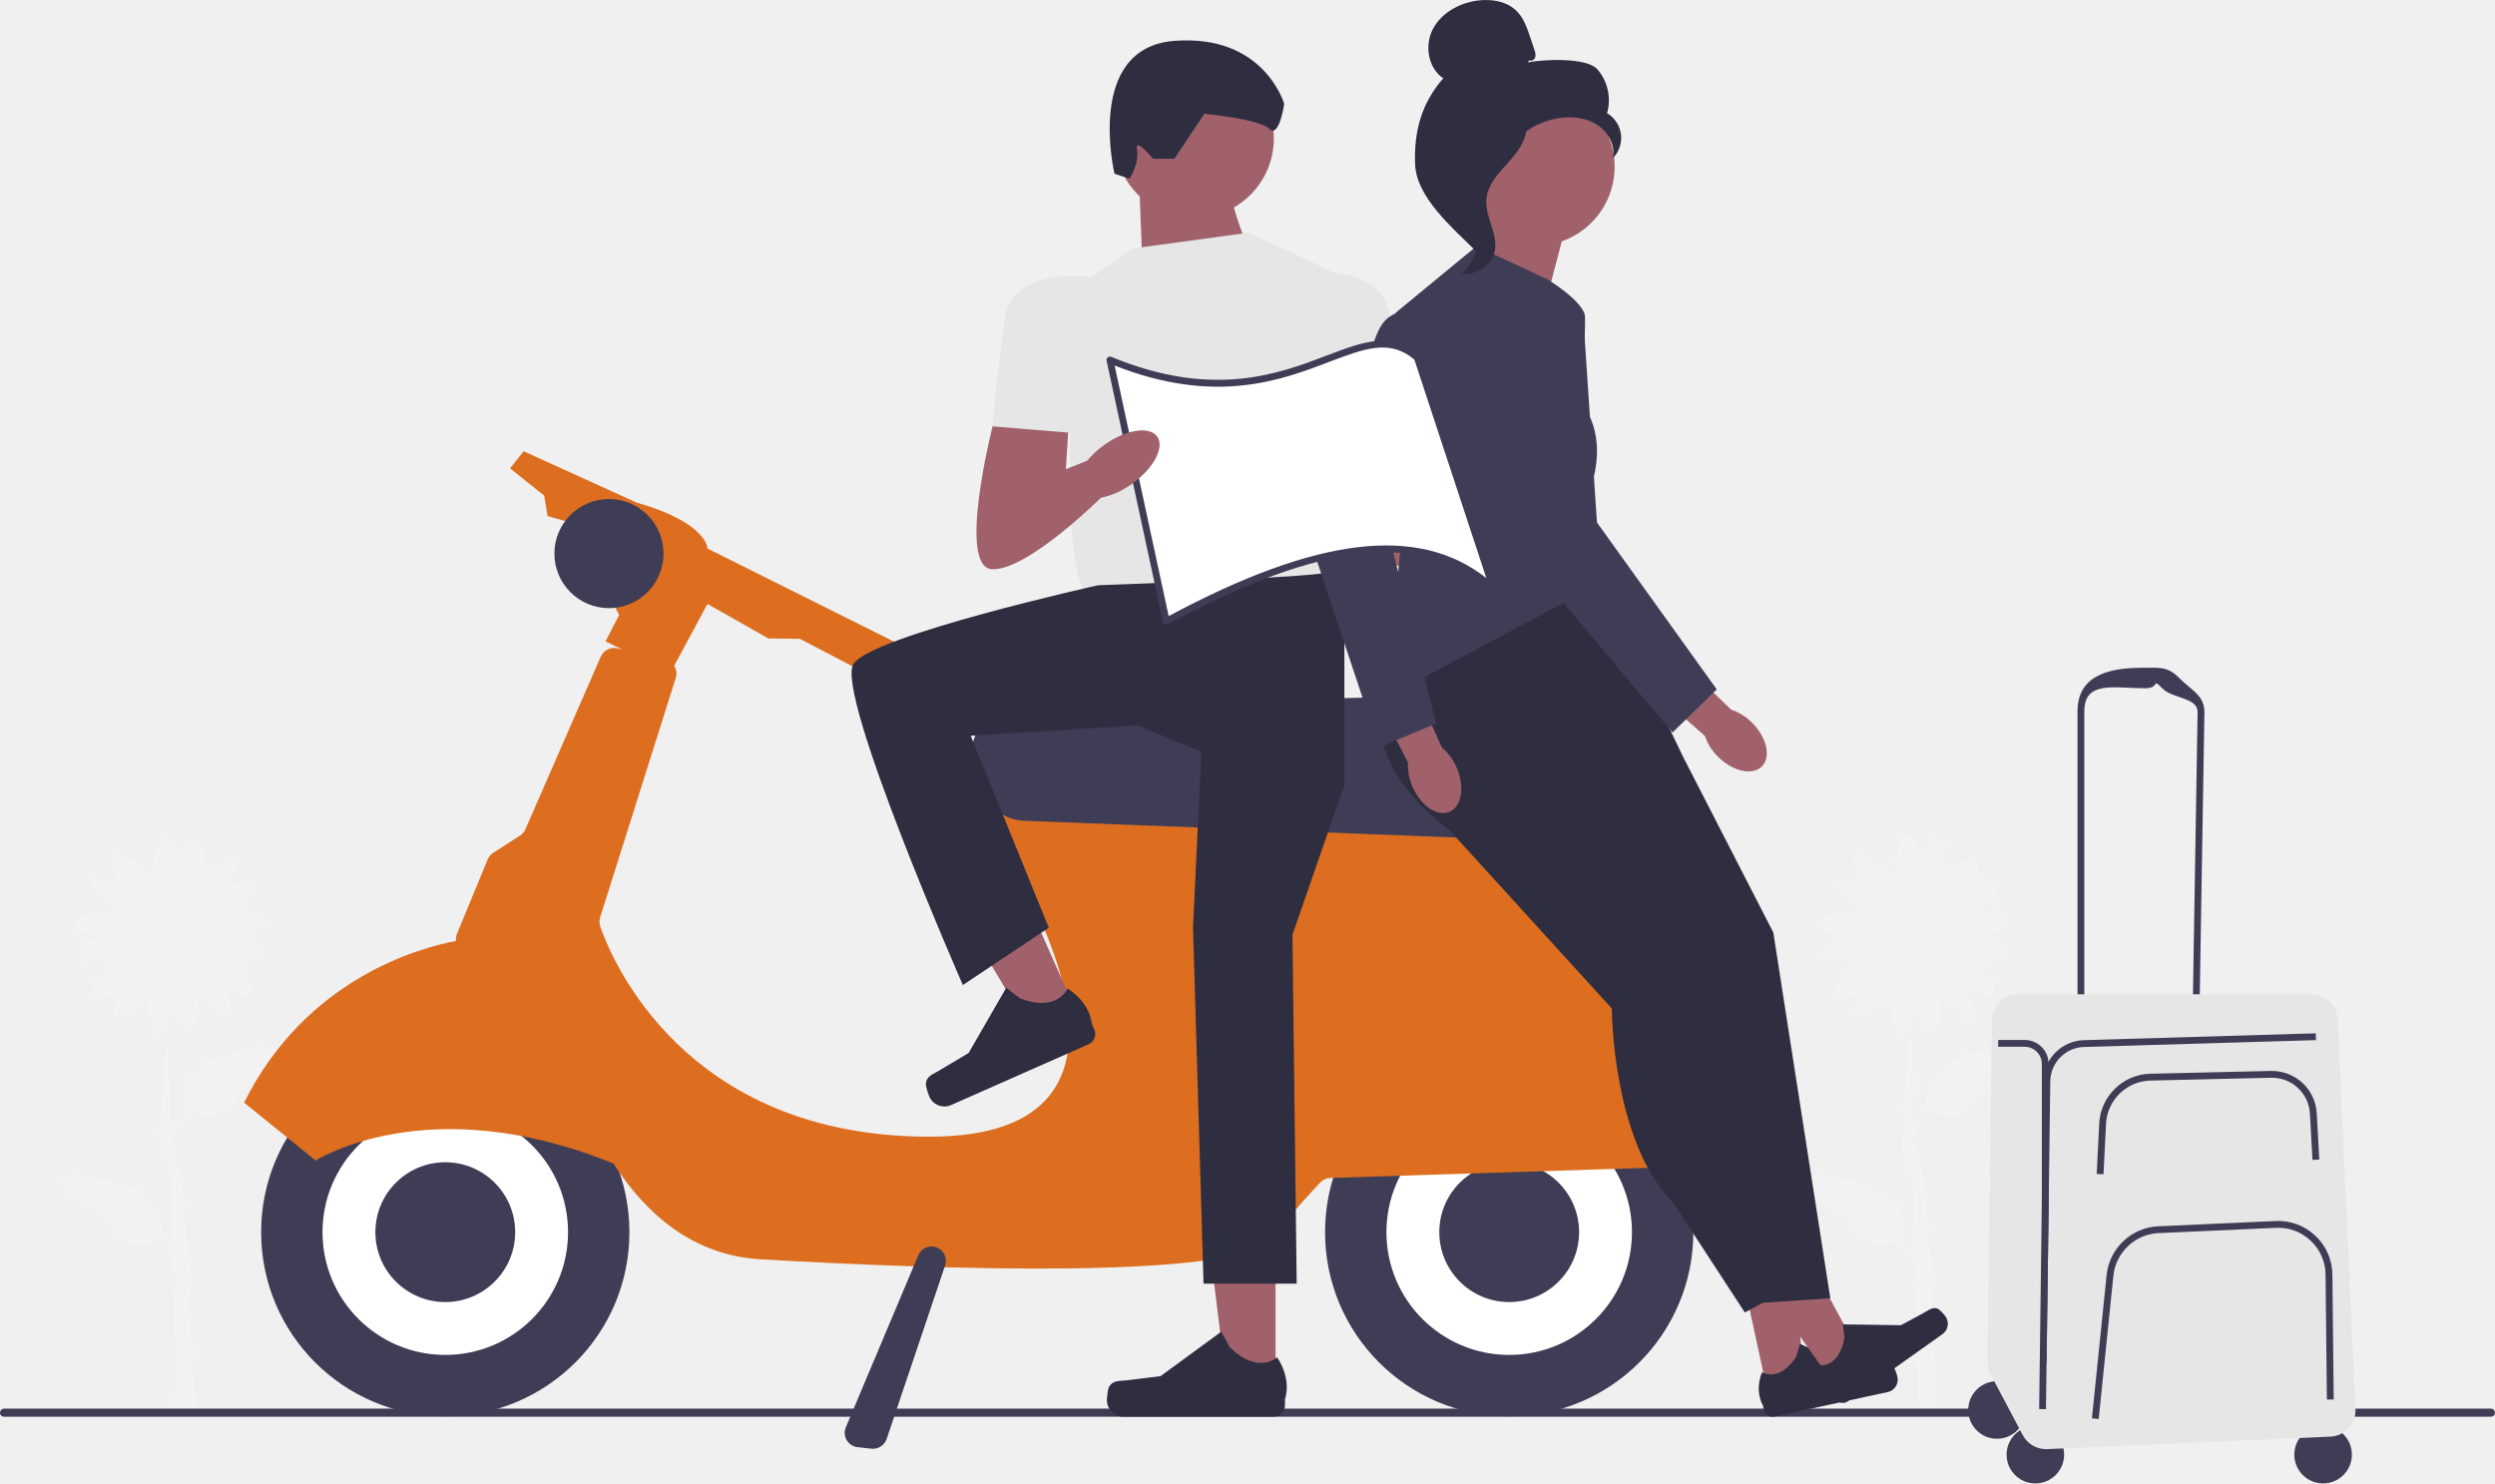
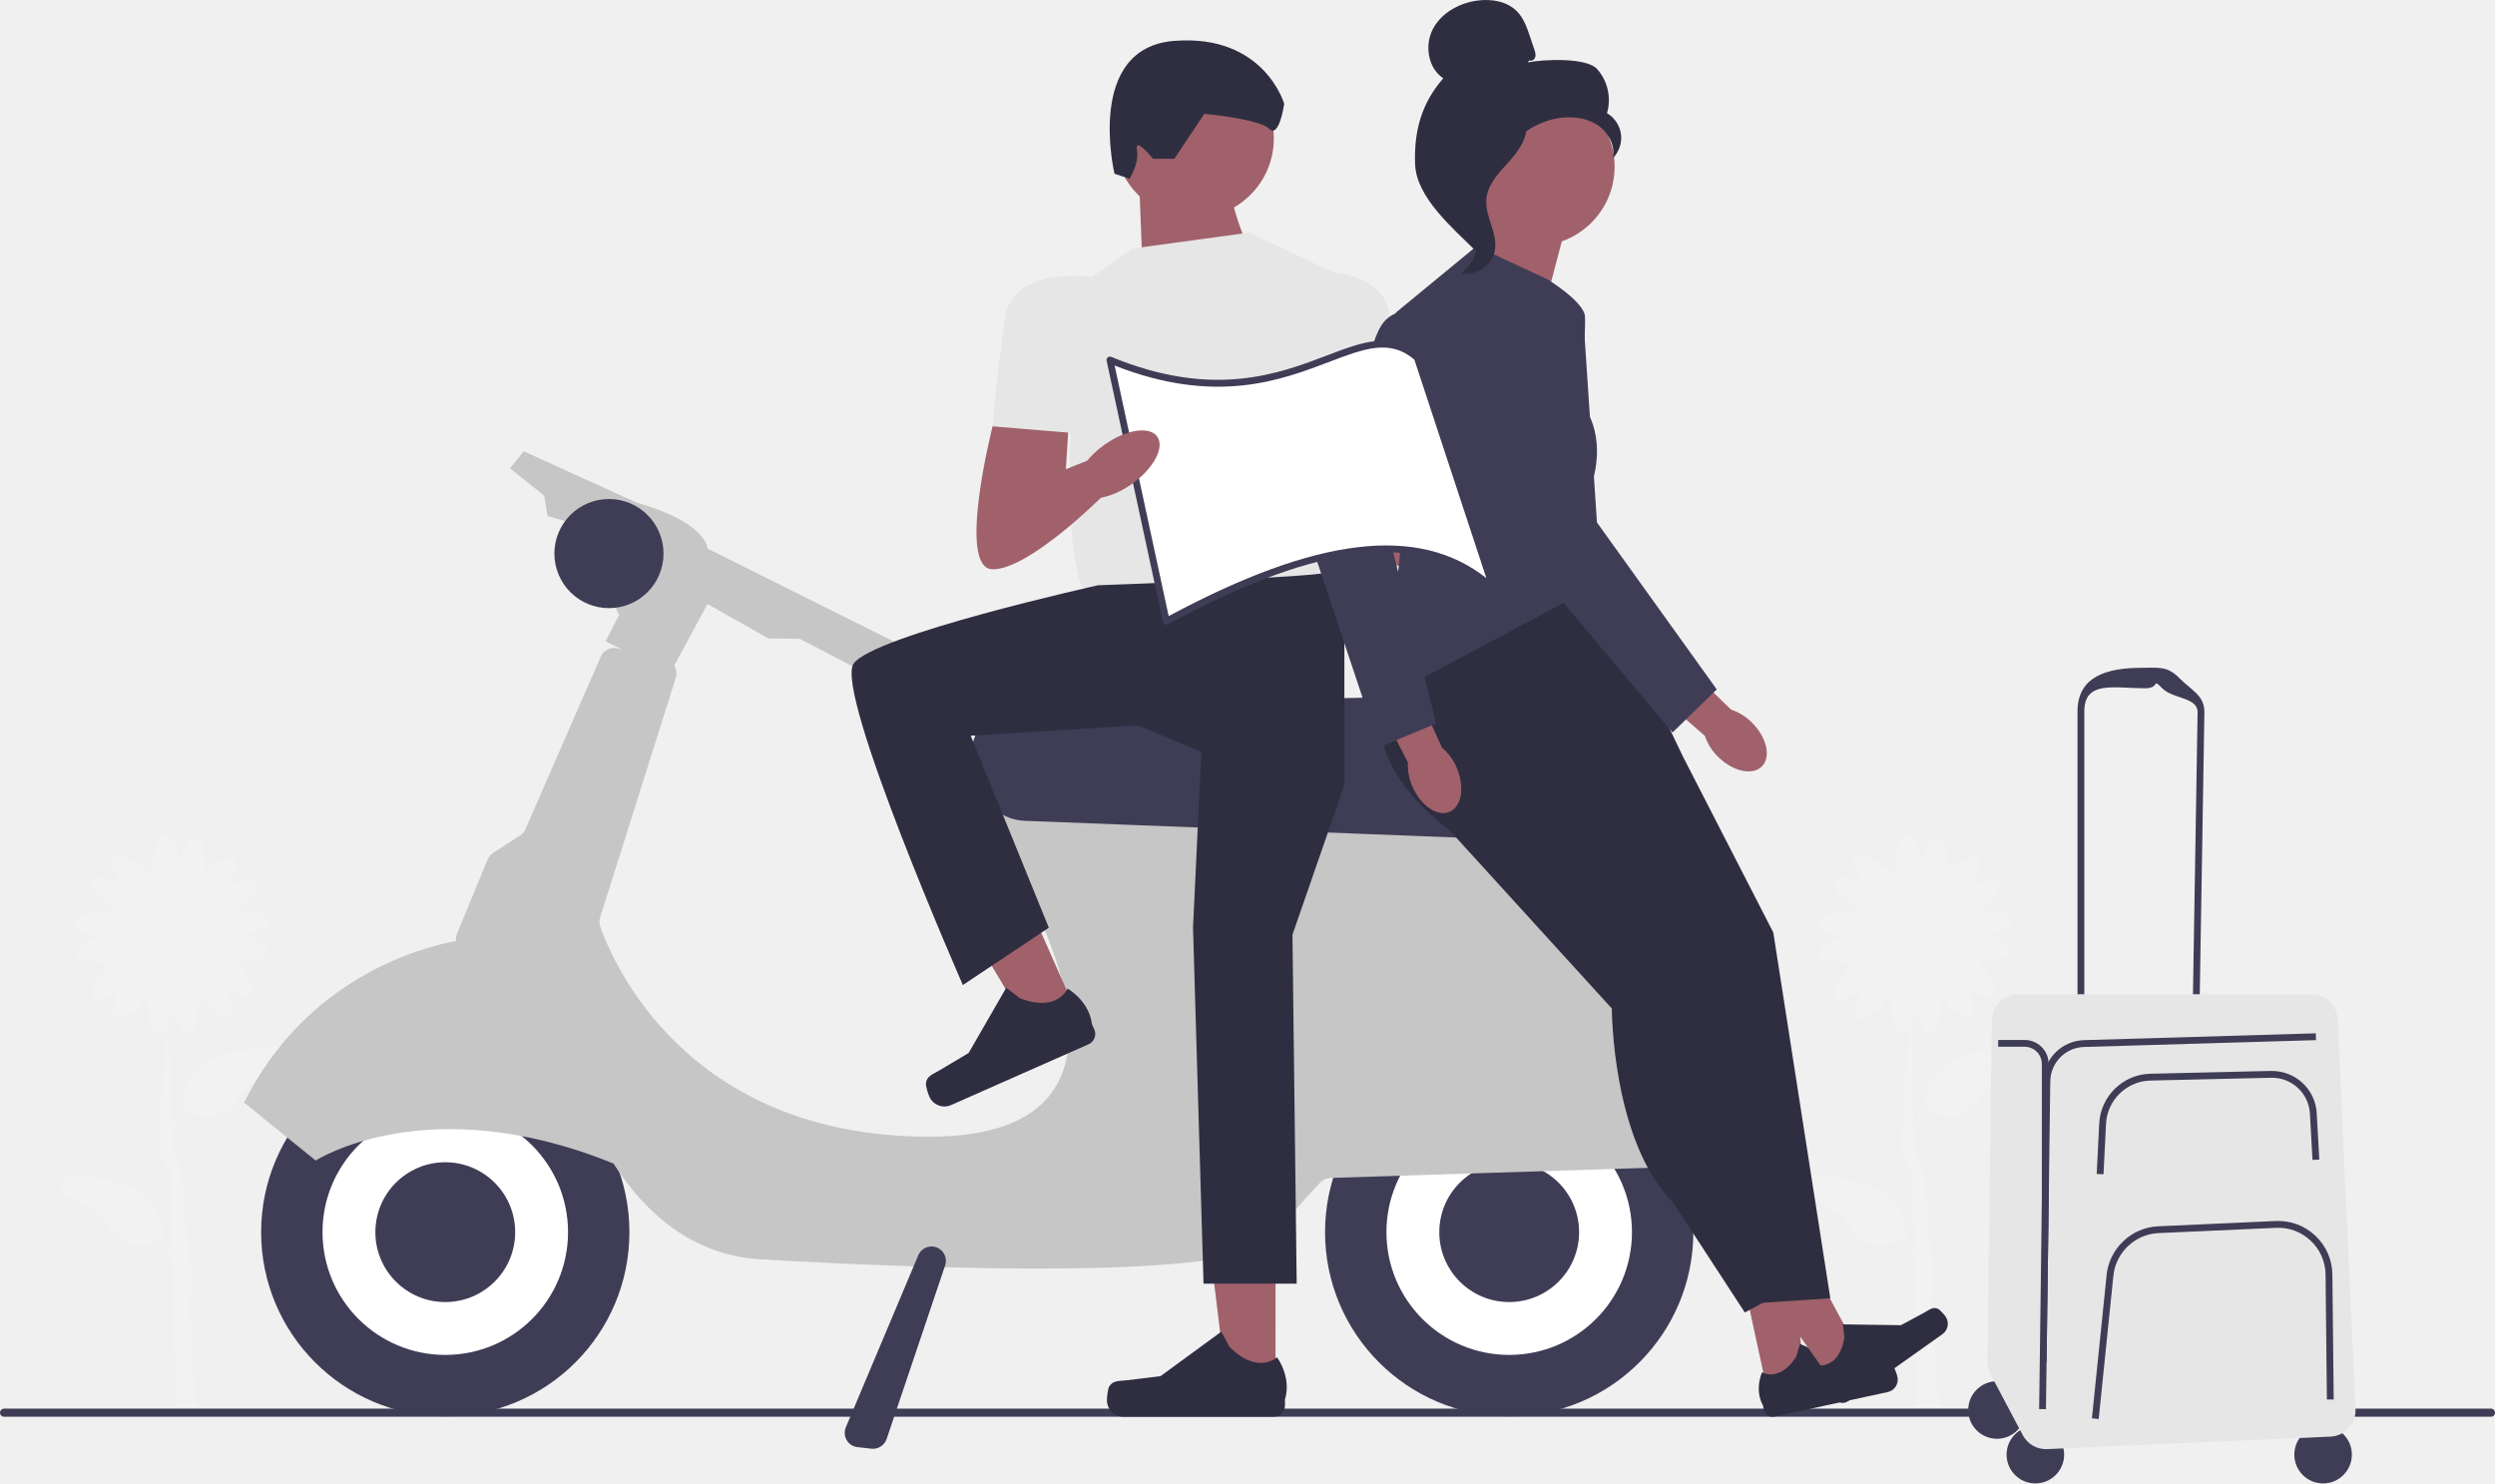
<svg xmlns="http://www.w3.org/2000/svg" width="731.67" height="435.029" viewBox="0 0 731.67 435.029">
  <path d="M79.481,306.788c-3.161,.34-6.609,.851-10.277,1.597-15.552,3.167-15.875,13.727-15.739,16.148l-.106-.066c-1.564,2.509-2.543,5.047-3.135,7.443l-.712-32.367c.461-.96,.88-2.049,1.229-3.165,1.164,3.585,3.073,6.972,4.718,6.747,2.139-.292,3.072-6.586,2.673-11.059,2.72,3.503,7.298,7.25,9.025,6.094,1.38-.923,.562-4.724-.945-8.179,3.139,1.891,6.616,3.134,7.695,1.933,1.472-1.639-2.056-7.231-5.309-10.352,4.355,.406,9.894-.288,10.257-2.27,.299-1.633-2.997-3.694-6.526-5.02,3.544-.934,6.858-2.563,6.748-4.173-.131-1.913-5.051-3.195-9.295-3.391,3.202-2.505,6.143-5.967,5.244-7.533-.827-1.44-4.674-.882-8.224,.386,2.101-3.003,3.578-6.387,2.453-7.546-1.401-1.443-6.374,1.047-9.767,3.8,.661-4.288,.327-9.701-1.597-10.19-1.609-.41-3.889,2.739-5.453,6.169-.691-3.599-2.09-7.016-3.704-7.016-2.3,0-4.164,6.934-4.164,11.451,0,.255,.007,.496,.018,.725-.231-.268-.495-.547-.797-.84-3.241-3.147-9.514-6.641-11.116-4.991-1.125,1.158,.352,4.542,2.453,7.546-3.55-1.268-7.397-1.826-8.224-.386-1.111,1.934,3.639,6.763,7.5,9.105-.232-.028-.476-.051-.735-.069-4.507-.308-11.552,1.08-11.708,3.375-.11,1.611,3.204,3.239,6.748,4.173-3.528,1.326-6.825,3.387-6.526,5.02,.363,1.982,5.902,2.676,10.257,2.27-3.253,3.122-6.781,8.713-5.309,10.352,1.079,1.201,4.556-.042,7.695-1.933-1.507,3.455-2.325,7.256-.945,8.179,1.824,1.22,6.825-3.026,9.463-6.679-.269,4.47,.801,10.61,2.923,10.852,.887,.101,1.828-.845,2.676-2.302l-2.404,34.79c-.562,4.052,3.032,6.695,3.353,8.364l.518,23.559c-.585-1.678-1.373-3.395-2.435-5.099l-.106,.066c.136-2.421-.187-12.982-15.739-16.148-3.668-.747-7.116-1.257-10.277-1.597-3.731-.401-5.187,4.706-1.816,6.356,4.881,2.389,9.473,5.399,11.867,8.964,6.119,9.114,14.574,3.845,15.776,3.027,1.343,2.235,2.223,4.487,2.779,6.629l.275,12.511c-.067,.296-.114,.462-.118,.474l.129,.038,.666,30.279,6.181-.05-2.211-30.949c.371-1.67,1.514-7.357,0-13.264l-2.211-24.317h0c-.005-.019,.125,.638,0,0l-2.884-9.555c.419-2.956,1.393-6.281,3.369-9.571,1.202,.818,9.657,6.086,15.776-3.027,2.393-3.565,6.985-6.575,11.867-8.964,3.371-1.65,1.915-6.757-1.816-6.356Zm-28.233,71.638l-.117-5.295c.235,2.002,.223,3.809,.117,5.295Z" fill="#f2f2f2" />
  <path d="M0,414.287c0,.66,.53,1.19,1.19,1.19H730.48c.66,0,1.19-.53,1.19-1.19,0-.66-.53-1.19-1.19-1.19H1.19c-.66,0-1.19,.53-1.19,1.19Z" fill="#3f3d56" />
  <g>
    <circle cx="442.579" cy="361.342" r="54" fill="#3f3d56" />
    <circle cx="442.579" cy="361.342" r="36" fill="#fff" />
    <circle cx="442.579" cy="361.342" r="20.5" fill="#3f3d56" />
    <circle cx="130.579" cy="361.342" r="54" fill="#3f3d56" />
    <circle cx="130.579" cy="361.342" r="36" fill="#fff" />
-     <path d="M516.451,335.66c-7.034-17.727-31.614-71.897-75.386-89.825-.337-.138-.691-.232-1.051-.284l-140.406-20.112c-2.314-.331-4.467,1.251-4.84,3.559l-2.462,15.198c-.169,1.044,.051,2.112,.624,3.001,7.131,11.063,52.829,86.145-20.351,86.145-72.03,0-93.349-52.374-96.55-61.615-.302-.873-.315-1.813-.036-2.694l22.184-70.251c.395-1.25,.176-2.529-.461-3.552l9.752-18.112,17.863,10.112,9.248,.112,31.571,16.5,6.429-10.5-65.111-32.476s.111-7.524-20.889-13.524l-33-15-4,5,10,8,1,6,7,2,14,27-4,7.736,4.855,2.367-1.395-.317c-2.008-.456-4.057,.579-4.88,2.466l-22.063,50.561c-.338,.774-.896,1.43-1.605,1.888l-7.859,5.071c-.734,.474-1.306,1.161-1.64,1.969l-8.976,21.773c-.28,.678-.36,1.39-.287,2.078-11.19,2.12-44.084,11.277-62.15,47.408l21,17s32.918-21.299,87.322,.881c9.456,14.718,23.251,26.933,43.168,28.084,52.511,3.035,139.511,6.035,149.511-5.965,7.321-8.785,12.414-14.27,14.617-16.578,.776-.813,1.836-1.284,2.96-1.32l122.449-3.911c2.973-.095,4.943-3.109,3.846-5.873Z" fill="#dd6e20" />
+     <path d="M516.451,335.66c-7.034-17.727-31.614-71.897-75.386-89.825-.337-.138-.691-.232-1.051-.284l-140.406-20.112c-2.314-.331-4.467,1.251-4.84,3.559l-2.462,15.198c-.169,1.044,.051,2.112,.624,3.001,7.131,11.063,52.829,86.145-20.351,86.145-72.03,0-93.349-52.374-96.55-61.615-.302-.873-.315-1.813-.036-2.694l22.184-70.251c.395-1.25,.176-2.529-.461-3.552l9.752-18.112,17.863,10.112,9.248,.112,31.571,16.5,6.429-10.5-65.111-32.476s.111-7.524-20.889-13.524l-33-15-4,5,10,8,1,6,7,2,14,27-4,7.736,4.855,2.367-1.395-.317c-2.008-.456-4.057,.579-4.88,2.466l-22.063,50.561c-.338,.774-.896,1.43-1.605,1.888l-7.859,5.071c-.734,.474-1.306,1.161-1.64,1.969l-8.976,21.773c-.28,.678-.36,1.39-.287,2.078-11.19,2.12-44.084,11.277-62.15,47.408l21,17s32.918-21.299,87.322,.881c9.456,14.718,23.251,26.933,43.168,28.084,52.511,3.035,139.511,6.035,149.511-5.965,7.321-8.785,12.414-14.27,14.617-16.578,.776-.813,1.836-1.284,2.96-1.32l122.449-3.911c2.973-.095,4.943-3.109,3.846-5.873Z" fill="#C6C6C6" />
    <circle cx="178.579" cy="162.342" r="16" fill="#3f3d56" />
    <path d="M434.813,245.896c-.189,0-.38-.004-.571-.011l-133.778-5.179c-5.92-.229-10.99-3.998-12.917-9.601l-1.831-5.329c-1.494-4.345-.845-8.999,1.781-12.769,2.626-3.77,6.766-5.993,11.358-6.099l138.217-3.177c4.28-.098,8.4,1.734,11.194,5.033,2.793,3.297,3.932,7.624,3.123,11.87l-2.606,13.684c-1.293,6.788-7.119,11.577-13.97,11.577Z" fill="#3f3d56" />
    <circle cx="130.579" cy="361.342" r="20.5" fill="#3f3d56" />
    <path d="M488.558,302.979c-3.202,0-6.251-1.715-7.876-4.655l-10.135-18.34c-1.605-2.905-1.514-6.319,.245-9.134,1.759-2.815,4.797-4.404,8.103-4.223l18.386,.942c3.424,.176,6.5,2.329,7.837,5.488l5.373,12.697c.982,2.325,.958,4.874-.068,7.18-1.027,2.305-2.907,4.027-5.293,4.851l-13.624,4.697c-.973,.336-1.967,.496-2.947,.496Z" fill="#3f3d56" />
    <path d="M256.009,424.868c-.152,0-.306-.009-.46-.025l-4.083-.454c-1.334-.148-2.488-.897-3.168-2.056-.68-1.157-.771-2.531-.25-3.769l21.237-50.438,.461,.194-.461-.194c.583-1.385,1.871-2.36,3.361-2.547,1.45-.185,2.864,.386,3.787,1.517,.923,1.13,1.195,2.63,.729,4.013l-17.154,50.893c-.578,1.718-2.216,2.867-4,2.867Z" fill="#3f3d56" />
  </g>
  <path d="M366.275,72.882s-7.77-15.539-6.216-29.524l-25.859,13.403,.996,25.445,31.078-9.323Z" fill="#a0616a" />
  <circle cx="350.228" cy="40.611" r="23.327" fill="#a0616a" />
  <g>
    <polygon points="374.056 406.928 359.822 406.926 353.05 352.022 374.059 352.024 374.056 406.928" fill="#a0616a" />
    <path d="M325.288,406.605h0c-.443,.746-.677,3.156-.677,4.024h0c0,2.668,2.163,4.831,4.831,4.831h44.082c1.82,0,3.296-1.476,3.296-3.296v-1.835s2.181-5.516-2.309-12.315c0,0-5.58,5.323-13.918-3.015l-2.459-4.454-17.798,13.017-9.865,1.214c-2.158,.266-4.072-.041-5.182,1.829h-0Z" fill="#2f2e41" />
  </g>
  <path d="M332.089,72.882l34.186-4.662,26.417,12.431,1.554,96.343s-64.983,7.77-75.224-2.331c-10.241-10.1-2.472-90.904-2.472-90.904l15.539-10.877Z" fill="#e6e6e6" />
  <path d="M344.394,46.554h-6.271s-5.441-6.697-4.709-2.617c.732,4.081-2.196,8.473-2.196,8.473l-4.392-1.464s-8.784-36.934,17.568-38.963c26.352-2.029,32.208,18.467,32.208,18.467,0,0-1.464,10.248-4.392,7.32s-19.032-4.392-19.032-4.392l-8.784,13.176Z" fill="#2f2e41" />
  <g>
    <polygon points="316.263 298.224 303.244 303.98 274.843 256.507 294.056 248.011 316.263 298.224" fill="#a0616a" />
    <path d="M271.532,317.655h0c-.103,.862,.657,3.16,1.008,3.954h0c1.079,2.44,3.932,3.543,6.372,2.464l40.314-17.831c1.665-.736,2.417-2.683,1.681-4.347l-.742-1.678s-.237-5.927-7.093-10.328c0,0-2.95,7.126-13.948,2.873l-4.05-3.079-11.012,19.104-8.531,5.101c-1.866,1.116-3.741,1.609-4,3.769l-0,0Z" fill="#2f2e41" />
  </g>
  <path d="M389.584,167.671l4.662,14.095v48.453s-15.227,43.895-15.227,43.895l1.242,102.344h-27.322s-3.083-104.394-3.083-104.394l2.435-51.561-18.647-7.77-48.979,3.023,22.905,56.307-25.205,16.812s-37.698-85.912-32.057-94.235c5.641-8.323,71.682-23.006,71.682-23.006,0,0,67.596-2.41,67.596-3.964Z" fill="#2f2e41" />
  <g>
    <path d="M403.569,111.73l7.513,12.304s10.62,41.743,0,41.913c-10.62,.17-32.063-21.273-32.063-21.273l2.796-11.189,7.77,3.108-1.554-24.863h15.539Z" fill="#a0616a" />
    <path d="M380.261,80.456s24.863-4.38,27.194,11.893c2.331,16.273,3.628,31.685,3.628,31.685l-26.937,2.232-3.885-45.81Z" fill="#e6e6e6" />
    <ellipse cx="374.229" cy="135.166" rx="7.015" ry="14.03" transform="translate(47.03317 361.5733) rotate(-54.54076)" fill="#a0616a" />
  </g>
  <path d="M590.481,306.788c-3.161,.34-6.609,.851-10.277,1.597-15.552,3.167-15.875,13.727-15.739,16.148l-.106-.066c-1.564,2.509-2.543,5.047-3.135,7.443l-.712-32.367c.461-.96,.88-2.049,1.229-3.165,1.164,3.585,3.073,6.972,4.718,6.747,2.139-.292,3.072-6.586,2.673-11.059,2.72,3.503,7.298,7.25,9.025,6.094,1.38-.923,.562-4.724-.945-8.179,3.139,1.891,6.616,3.134,7.695,1.933,1.472-1.639-2.056-7.231-5.309-10.352,4.355,.406,9.894-.288,10.257-2.27,.299-1.633-2.997-3.694-6.526-5.02,3.544-.934,6.858-2.563,6.748-4.173-.131-1.913-5.051-3.195-9.295-3.391,3.202-2.505,6.143-5.967,5.244-7.533-.827-1.44-4.674-.882-8.224,.386,2.101-3.003,3.578-6.387,2.453-7.546-1.401-1.443-6.374,1.047-9.767,3.8,.661-4.288,.327-9.701-1.597-10.19-1.609-.41-3.889,2.739-5.453,6.169-.691-3.599-2.09-7.016-3.704-7.016-2.3,0-4.164,6.934-4.164,11.451,0,.255,.007,.496,.018,.725-.231-.268-.495-.547-.797-.84-3.241-3.147-9.514-6.641-11.116-4.991-1.125,1.158,.352,4.542,2.453,7.546-3.55-1.268-7.397-1.826-8.224-.386-1.111,1.934,3.639,6.763,7.5,9.105-.232-.028-.476-.051-.735-.069-4.507-.308-11.552,1.08-11.708,3.375-.11,1.611,3.204,3.239,6.748,4.173-3.528,1.326-6.825,3.387-6.526,5.02,.363,1.982,5.902,2.676,10.257,2.27-3.253,3.122-6.781,8.713-5.309,10.352,1.079,1.201,4.556-.042,7.695-1.933-1.507,3.455-2.325,7.256-.945,8.179,1.824,1.22,6.825-3.026,9.463-6.679-.269,4.47,.801,10.61,2.923,10.852,.887,.101,1.828-.845,2.676-2.302l-2.404,34.79c-.562,4.052,3.032,6.695,3.353,8.364l.518,23.559c-.585-1.678-1.373-3.395-2.435-5.099l-.106,.066c.136-2.421-.187-12.982-15.739-16.148-3.668-.747-7.116-1.257-10.277-1.597-3.731-.401-5.187,4.706-1.816,6.356,4.881,2.389,9.473,5.399,11.867,8.964,6.119,9.114,14.574,3.845,15.776,3.027,1.343,2.235,2.223,4.487,2.779,6.629l.275,12.511c-.067,.296-.114,.462-.118,.474l.129,.038,.666,30.279,6.181-.05-2.211-30.949c.371-1.67,1.514-7.357,0-13.264l-2.211-24.317h0c-.005-.019,.125,.638,0,0l-2.884-9.555c.419-2.956,1.393-6.281,3.369-9.571,1.202,.818,9.657,6.086,15.776-3.027,2.393-3.565,6.985-6.575,11.867-8.964,3.371-1.65,1.915-6.757-1.816-6.356Zm-28.233,71.638l-.117-5.295c.235,2.002,.223,3.809,.117,5.295Z" fill="#f2f2f2" />
  <g>
    <polygon points="518.513 409.073 529.256 406.751 525.413 364.206 509.557 367.633 518.513 409.073" fill="#a0616a" />
    <path d="M555.27,400.877h0c.456,.491,1.026,2.271,1.167,2.927h0c.435,2.014-.845,3.999-2.859,4.434l-33.272,7.189c-1.374,.297-2.728-.576-3.025-1.95l-.299-1.385s-2.545-3.808-.265-9.671c0,0,5.08,3.108,10.014-4.545l1.129-3.763,15.557,6.922,7.644-.692c1.672-.151,3.067-.695,4.21,.535l0-0Z" fill="#2f2e41" />
  </g>
  <g>
    <polygon points="537.73 405.819 546.693 399.456 526.419 361.855 513.19 371.245 537.73 405.819" fill="#a0616a" />
    <path d="M568.296,383.82h0c.613,.272,1.837,1.685,2.225,2.231h0c1.192,1.68,.797,4.009-.883,5.201l-27.76,19.701c-1.146,.813-2.735,.544-3.548-.603l-.82-1.156s-3.838-2.499-4.05-8.787c0,0,5.893,.859,7.417-8.118l-.442-3.904,17.026,.243,6.755-3.644c1.478-.797,2.546-1.846,4.081-1.164l0-0Z" fill="#2f2e41" />
  </g>
  <path d="M408.605,195.473s-16.714,22.725,16.714,48.273l68.251-21.809-24.375-50.84-21.589-11.839-39,36.215Z" fill="#2f2e41" />
  <polyline points="493.57 221.938 520.035 273.474 536.749 380.725 515.856 382.118 494.963 280.439 458.052 225.42 483.82 213.581" fill="#2f2e41" />
  <path d="M425.319,227.559v16.188s47.358,52.013,47.358,52.013c0,0,0,39,18.107,57.108l20.893,32.036,18.107-9.75-26.465-93.322-47.358-61.286-30.643,7.014Z" fill="#2f2e41" />
  <path d="M458.972,67.071l-8.921,34.012-34.012-6.691s23.732-24.469,20.387-35.621l22.547,8.299Z" fill="#a0616a" />
  <path d="M432.98,72.204l20.893,9.75s10.748,6.57,10.946,10.946-1.195,25.269-1.195,25.269c0,0,8.357,8.357,2.786,25.072l2.786,27.857-62.679,33.429,5.571-58.501-2.786-54.322,23.679-19.5Z" fill="#3f3d56" />
  <g>
    <path id="uuid-890a8f78-7002-4fae-ad75-e03b10042fc6-735" d="M414.226,230.715c2.446,5.613,7.325,8.9,10.897,7.343,3.572-1.557,4.483-7.369,2.035-12.983-.947-2.256-2.421-4.253-4.297-5.822l-10.665-23.65-10.992,5.241,11.681,22.758c-.127,2.444,.332,4.884,1.341,7.114Z" fill="#a0616a" />
    <path d="M425.319,95.187s-15.322-9.75-20.893,1.393c-5.571,11.143-18.107,68.251-18.107,68.251l18.107,54.322,16.714-6.964-14.625-58.462,18.804-58.539Z" fill="#3f3d56" />
  </g>
  <g>
    <path id="uuid-bf6bc2d3-f134-421c-a442-5bb07c25212c-736" d="M503.846,221.947c4.342,4.317,10.089,5.575,12.835,2.812,2.747-2.764,1.453-8.502-2.891-12.82-1.712-1.749-3.817-3.062-6.14-3.83l-18.628-18.058-8.288,8.922,19.244,16.854c.782,2.319,2.108,4.418,3.868,6.119Z" fill="#a0616a" />
    <path d="M464.23,91.864s-26.712-1.092-27.786,11.319c-1.075,12.412,17.186,67.794,17.186,67.794l36.846,43.83,12.973-12.632-35.134-48.962-4.085-61.349Z" fill="#3f3d56" />
  </g>
  <g>
    <path d="M437.943,172.619l-22.313-67.728c-18.038-15.895-37.606,22.375-90.136,.682l16.522,76.611c39.717-21.47,73.903-29.879,95.927-9.564Z" fill="#fff" />
    <path d="M342.017,183.183c-.143,0-.285-.03-.418-.092-.286-.131-.493-.39-.56-.697l-16.522-76.611c-.078-.363,.051-.74,.337-.979,.285-.238,.679-.298,1.022-.157,29.842,12.324,49.104,4.987,63.165-.371,10.691-4.074,19.134-7.288,27.251-.137,.134,.118,.233,.269,.289,.438l22.312,67.729c.143,.433-.025,.907-.409,1.154-.383,.246-.886,.203-1.219-.106-19.363-17.861-49.479-14.777-94.773,9.709-.148,.08-.312,.12-.476,.12Zm-15.147-75.979l15.845,73.468c43.461-23.275,73.228-26.862,93.162-11.134l-21.108-64.074c-7.151-6.124-14.658-3.264-25.014,.681-14.101,5.372-33.308,12.69-62.885,1.059Z" fill="#3f3d56" />
  </g>
  <g>
    <path d="M298.589,112.73l-7.513,12.304s-10.62,41.743,0,41.913c10.62,.17,32.063-21.273,32.063-21.273l-2.796-11.189-7.77,3.108,1.554-24.863h-15.539Z" fill="#a0616a" />
    <path d="M321.898,81.456s-24.863-4.38-27.194,11.893c-2.331,16.273-3.628,31.685-3.628,31.685l26.937,2.232,3.885-45.81Z" fill="#e6e6e6" />
    <ellipse cx="327.929" cy="136.166" rx="14.03" ry="7.015" transform="translate(-18.17174 215.4944) rotate(-35.45924)" fill="#a0616a" />
  </g>
  <circle cx="585.627" cy="413.496" r="8.438" fill="#3f3d56" />
  <circle cx="596.878" cy="426.591" r="8.438" fill="#3f3d56" />
  <circle cx="681.259" cy="426.591" r="8.438" fill="#3f3d56" />
  <path d="M609.238,300.285v-91.648c0-10.26,8.581-12.795,18.841-12.795,5.028,0,7.474-.584,11,3,3.526,3.584,7.455,5.073,7.372,10.101l-1.477,89.93-35.737,1.412Zm19.841-98.443c-9.158,0-17.841-2.362-17.841,6.795v89.568l31.768-1.256,1.445-88.04c.074-4.487-7.225-3.869-10.372-7.068-3.147-3.199-.512,0-5,0Z" fill="#3f3d56" />
  <path d="M584.124,299.182l-1.284,100.13c-.017,1.289,.291,2.561,.894,3.701l9.46,17.868c1.391,2.628,4.172,4.22,7.143,4.089l83.065-3.665c4.252-.188,7.545-3.79,7.351-8.041l-5.206-114.334c-.187-4.111-3.575-7.348-7.69-7.348h-86.035c-4.213,0-7.644,3.387-7.698,7.6Z" fill="#e6e6e6" />
  <path d="M616.862,344.37l-1.997-.1,.741-14.82c.399-7.982,6.97-14.38,14.96-14.566l35.374-.822c7.145-.125,13.058,5.295,13.454,12.434l.752,13.551-1.997,.111-.752-13.551c-.336-6.055-5.386-10.691-11.41-10.545l-35.374,.822c-6.948,.161-12.663,5.726-13.01,12.666l-.741,14.82Z" fill="#3f3d56" />
  <path d="M615.452,416.145l-1.989-.203,4.314-42.063c.798-7.778,7.289-13.907,15.099-14.257l34.501-1.547c4.346-.196,8.477,1.343,11.635,4.332,3.159,2.989,4.924,7.029,4.97,11.378l.386,36.622-2,.021-.386-36.622c-.04-3.802-1.583-7.334-4.345-9.946s-6.386-3.96-10.171-3.787l-34.501,1.547c-6.828,.306-12.502,5.663-13.2,12.462l-4.314,42.063Z" fill="#3f3d56" />
  <path d="M599.988,413.244l-2-.025,1.265-96.12c.086-6.573,5.301-11.873,11.871-12.066l67.996-2.003,.059,2-67.996,2.003c-5.496,.161-9.857,4.595-9.93,10.092l-1.265,96.12Z" fill="#3f3d56" />
  <path d="M600.167,399.547h-1.39v-87.54c0-2.77-2.25-5.03-5.03-5.03h-7.77v-2h7.77c3.67,0,6.69,2.83,7,6.41,.02,.2,.03,.41,.03,.62v41.45l-.61,46.09Z" fill="#3f3d56" />
  <g>
    <path d="M473.49,48.886c0,12.816-10.389,23.205-23.205,23.205-12.816,0-23.205-10.389-23.205-23.205,0-12.816,10.389-23.205,23.205-23.205,12.816,0,23.205,10.389,23.205,23.205Z" fill="#a0616a" />
    <path d="M448.433,17.688c.671,.392,1.571-.201,1.786-.948,.215-.747-.035-1.54-.284-2.277-.417-1.236-.835-2.472-1.252-3.708-.888-2.63-1.83-5.352-3.754-7.354-2.903-3.021-7.516-3.79-11.668-3.233-5.333,.715-10.595,3.603-13.074,8.378s-1.424,11.438,3.057,14.417c-6.386,7.319-8.612,15.476-8.26,25.183,.351,9.707,10.93,18.64,17.828,25.478,1.541-.934,2.941-5.31,2.094-6.9-.847-1.59,.367-3.432-.683-4.896-1.049-1.464-1.927,.867-.866-.589,.669-.919-1.943-3.033-.948-3.583,4.812-2.66,6.412-8.658,9.435-13.251,3.645-5.54,9.885-9.292,16.487-9.914,3.637-.343,7.479,.278,10.46,2.39,2.981,2.112,4.911,5.885,4.22,9.472,1.79-1.818,2.682-4.482,2.345-7.011-.336-2.529-1.892-4.868-4.095-6.155,1.34-4.43,.192-9.526-2.917-12.954-3.109-3.428-15.722-2.844-20.261-1.942l.351-.602Z" fill="#2f2e41" />
    <path d="M447.728,34.625c-6.012,.649-10.353,5.857-14.018,10.666-2.113,2.772-4.326,5.833-4.273,9.318,.054,3.523,2.409,6.545,3.535,9.884,1.84,5.458,.047,11.951-4.334,15.691,4.328,.821,9.008-2.424,9.755-6.766,.87-5.054-2.962-9.933-2.508-15.042,.4-4.501,3.947-7.965,6.962-11.33,3.015-3.365,5.847-7.831,4.46-12.131l.421-.291Z" fill="#2f2e41" />
  </g>
</svg>
